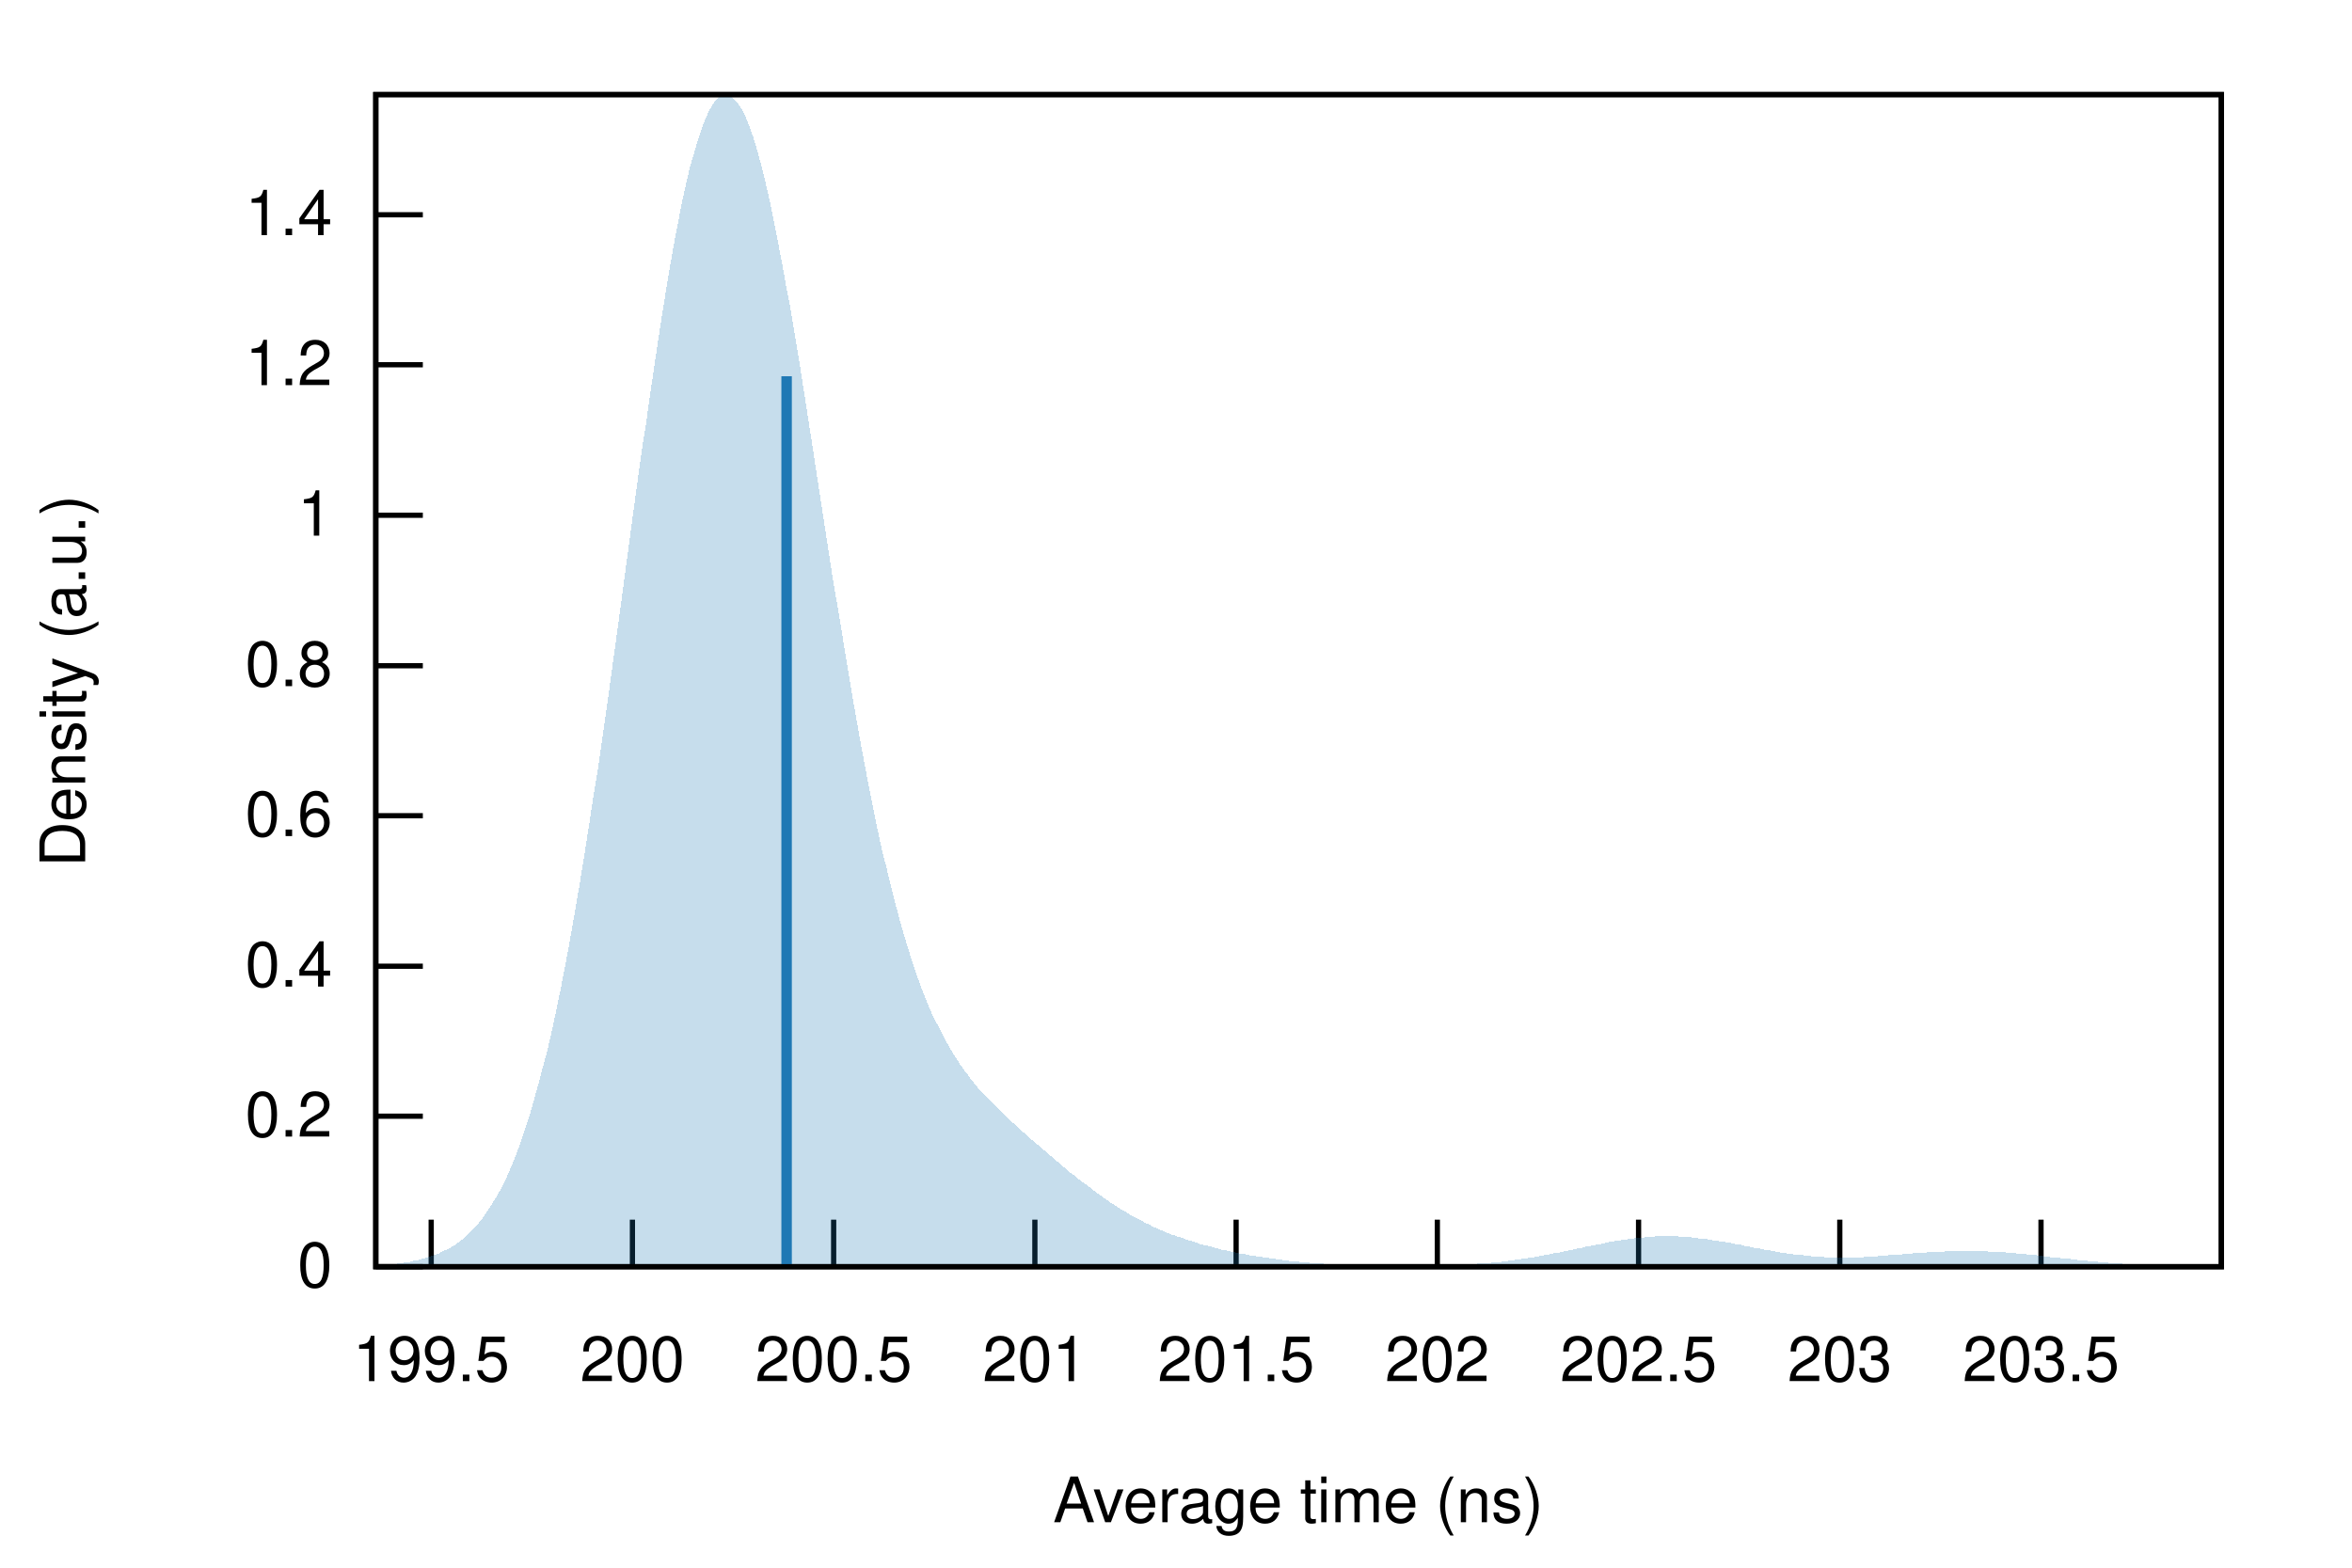
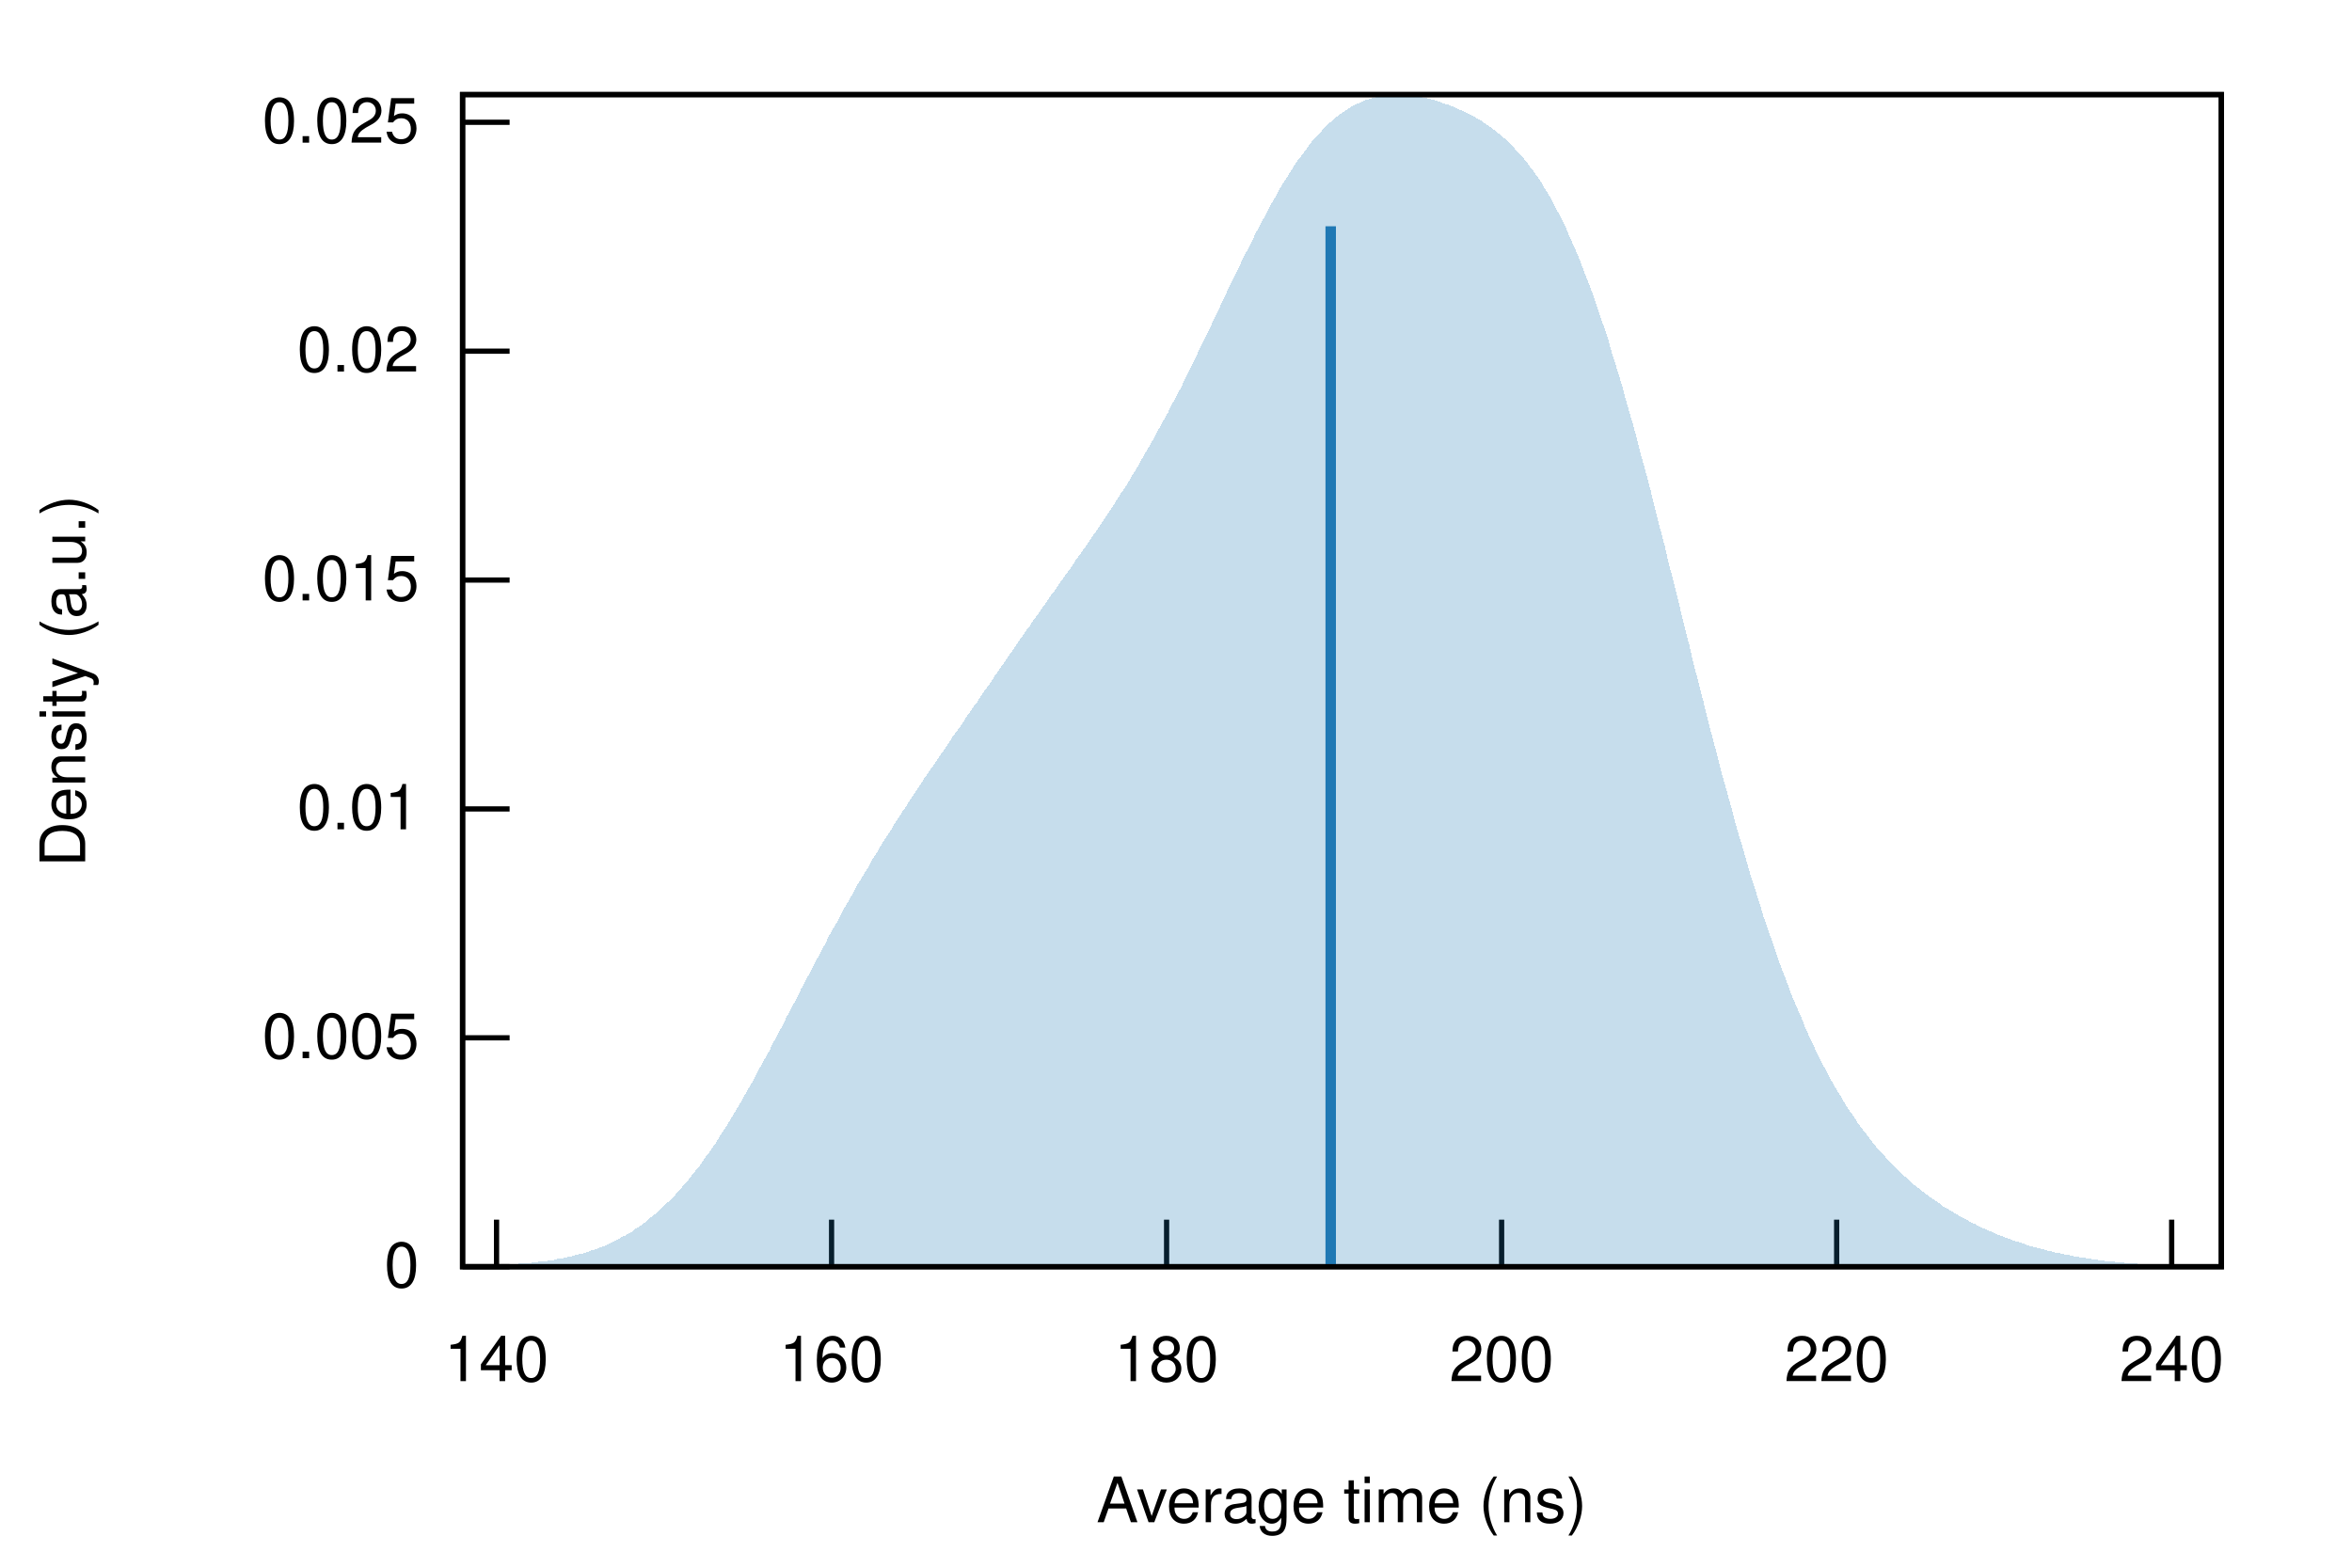
<svg xmlns="http://www.w3.org/2000/svg" xmlns:xlink="http://www.w3.org/1999/xlink" viewBox="0 0 450 300">
  <g id="gnuplot_canvas">
    <rect x="0" y="0" width="450" height="300" fill="none" />
    <defs>
      <circle id="gpDot" r="0.5" stroke-width="0.5" />
      <path id="gpPt0" stroke-width="0.222" stroke="currentColor" d="M-1,0 h2 M0,-1 v2" />
      <path id="gpPt1" stroke-width="0.222" stroke="currentColor" d="M-1,-1 L1,1 M1,-1 L-1,1" />
      <path id="gpPt2" stroke-width="0.222" stroke="currentColor" d="M-1,0 L1,0 M0,-1 L0,1 M-1,-1 L1,1 M-1,1 L1,-1" />
      <rect id="gpPt3" stroke-width="0.222" stroke="currentColor" x="-1" y="-1" width="2" height="2" />
      <rect id="gpPt4" stroke-width="0.222" stroke="currentColor" fill="currentColor" x="-1" y="-1" width="2" height="2" />
      <circle id="gpPt5" stroke-width="0.222" stroke="currentColor" cx="0" cy="0" r="1" />
      <use xlink:href="#gpPt5" id="gpPt6" fill="currentColor" stroke="none" />
      <path id="gpPt7" stroke-width="0.222" stroke="currentColor" d="M0,-1.33 L-1.33,0.67 L1.33,0.67 z" />
      <use xlink:href="#gpPt7" id="gpPt8" fill="currentColor" stroke="none" />
      <use xlink:href="#gpPt7" id="gpPt9" stroke="currentColor" transform="rotate(180)" />
      <use xlink:href="#gpPt9" id="gpPt10" fill="currentColor" stroke="none" />
      <use xlink:href="#gpPt3" id="gpPt11" stroke="currentColor" transform="rotate(45)" />
      <use xlink:href="#gpPt11" id="gpPt12" fill="currentColor" stroke="none" />
      <path id="gpPt13" stroke-width="0.222" stroke="currentColor" d="M0,1.330 L1.265,0.411 L0.782,-1.067 L-0.782,-1.076 L-1.265,0.411 z" />
      <use xlink:href="#gpPt13" id="gpPt14" fill="currentColor" stroke="none" />
      <filter id="textbox" filterUnits="objectBoundingBox" x="0" y="0" height="1" width="1">
        <feFlood flood-color="white" flood-opacity="1" result="bgnd" />
        <feComposite in="SourceGraphic" in2="bgnd" operator="atop" />
      </filter>
      <filter id="greybox" filterUnits="objectBoundingBox" x="0" y="0" height="1" width="1">
        <feFlood flood-color="lightgrey" flood-opacity="1" result="grey" />
        <feComposite in="SourceGraphic" in2="grey" operator="atop" />
      </filter>
    </defs>
    <g fill="none" color="white" stroke="currentColor" stroke-width="1.00" stroke-linecap="butt" stroke-linejoin="miter">
</g>
    <g fill="none" color="black" stroke="currentColor" stroke-width="1.00" stroke-linecap="butt" stroke-linejoin="miter">
-       <path stroke="black" d="M71.9,242.4 L80.9,242.4  " />
-       <g transform="translate(63.6,246.3)" stroke="none" fill="black" font-family="Helvetica" font-size="12.00" text-anchor="end">
+       <path stroke="black" d="M88.5,242.4 L97.5,242.4  " />
+       <g transform="translate(80.2,246.3)" stroke="none" fill="black" font-family="Helvetica" font-size="12.00" text-anchor="end">
        <text>
          <tspan font-family="Helvetica"> 0</tspan>
        </text>
      </g>
    </g>
    <g fill="none" color="black" stroke="currentColor" stroke-width="1.00" stroke-linecap="butt" stroke-linejoin="miter">
-       <path stroke="black" d="M71.9,213.6 L80.9,213.6  " />
-       <g transform="translate(63.6,217.5)" stroke="none" fill="black" font-family="Helvetica" font-size="12.00" text-anchor="end">
+       <path stroke="black" d="M88.5,198.6 L97.5,198.6  " />
+       <g transform="translate(80.2,202.5)" stroke="none" fill="black" font-family="Helvetica" font-size="12.00" text-anchor="end">
        <text>
-           <tspan font-family="Helvetica"> 0.2</tspan>
+           <tspan font-family="Helvetica"> 0.005</tspan>
        </text>
      </g>
    </g>
    <g fill="none" color="black" stroke="currentColor" stroke-width="1.00" stroke-linecap="butt" stroke-linejoin="miter">
-       <path stroke="black" d="M71.9,184.9 L80.9,184.9  " />
-       <g transform="translate(63.6,188.8)" stroke="none" fill="black" font-family="Helvetica" font-size="12.00" text-anchor="end">
+       <path stroke="black" d="M88.5,154.8 L97.5,154.8  " />
+       <g transform="translate(80.2,158.7)" stroke="none" fill="black" font-family="Helvetica" font-size="12.00" text-anchor="end">
        <text>
-           <tspan font-family="Helvetica"> 0.4</tspan>
+           <tspan font-family="Helvetica"> 0.01</tspan>
        </text>
      </g>
    </g>
    <g fill="none" color="black" stroke="currentColor" stroke-width="1.00" stroke-linecap="butt" stroke-linejoin="miter">
-       <path stroke="black" d="M71.9,156.1 L80.9,156.1  " />
-       <g transform="translate(63.6,160.0)" stroke="none" fill="black" font-family="Helvetica" font-size="12.00" text-anchor="end">
+       <path stroke="black" d="M88.5,111.0 L97.5,111.0  " />
+       <g transform="translate(80.2,114.9)" stroke="none" fill="black" font-family="Helvetica" font-size="12.00" text-anchor="end">
        <text>
-           <tspan font-family="Helvetica"> 0.6</tspan>
+           <tspan font-family="Helvetica"> 0.015</tspan>
        </text>
      </g>
    </g>
    <g fill="none" color="black" stroke="currentColor" stroke-width="1.00" stroke-linecap="butt" stroke-linejoin="miter">
-       <path stroke="black" d="M71.9,127.4 L80.9,127.4  " />
-       <g transform="translate(63.6,131.3)" stroke="none" fill="black" font-family="Helvetica" font-size="12.00" text-anchor="end">
+       <path stroke="black" d="M88.5,67.2 L97.5,67.2  " />
+       <g transform="translate(80.2,71.1)" stroke="none" fill="black" font-family="Helvetica" font-size="12.00" text-anchor="end">
        <text>
-           <tspan font-family="Helvetica"> 0.8</tspan>
+           <tspan font-family="Helvetica"> 0.02</tspan>
        </text>
      </g>
    </g>
    <g fill="none" color="black" stroke="currentColor" stroke-width="1.00" stroke-linecap="butt" stroke-linejoin="miter">
-       <path stroke="black" d="M71.9,98.6 L80.9,98.6  " />
-       <g transform="translate(63.6,102.5)" stroke="none" fill="black" font-family="Helvetica" font-size="12.00" text-anchor="end">
+       <path stroke="black" d="M88.5,23.4 L97.5,23.4  " />
+       <g transform="translate(80.2,27.3)" stroke="none" fill="black" font-family="Helvetica" font-size="12.00" text-anchor="end">
        <text>
-           <tspan font-family="Helvetica"> 1</tspan>
+           <tspan font-family="Helvetica"> 0.025</tspan>
        </text>
      </g>
    </g>
    <g fill="none" color="black" stroke="currentColor" stroke-width="1.00" stroke-linecap="butt" stroke-linejoin="miter">
-       <path stroke="black" d="M71.9,69.8 L80.9,69.8  " />
-       <g transform="translate(63.6,73.7)" stroke="none" fill="black" font-family="Helvetica" font-size="12.00" text-anchor="end">
+       <path stroke="black" d="M95.0,242.4 L95.0,233.4  " />
+       <g transform="translate(95.0,264.3)" stroke="none" fill="black" font-family="Helvetica" font-size="12.00" text-anchor="middle">
        <text>
-           <tspan font-family="Helvetica"> 1.2</tspan>
+           <tspan font-family="Helvetica"> 140</tspan>
        </text>
      </g>
    </g>
    <g fill="none" color="black" stroke="currentColor" stroke-width="1.00" stroke-linecap="butt" stroke-linejoin="miter">
-       <path stroke="black" d="M71.9,41.1 L80.9,41.1  " />
-       <g transform="translate(63.6,45.0)" stroke="none" fill="black" font-family="Helvetica" font-size="12.00" text-anchor="end">
+       <path stroke="black" d="M159.1,242.4 L159.1,233.4  " />
+       <g transform="translate(159.1,264.3)" stroke="none" fill="black" font-family="Helvetica" font-size="12.00" text-anchor="middle">
        <text>
-           <tspan font-family="Helvetica"> 1.4</tspan>
+           <tspan font-family="Helvetica"> 160</tspan>
        </text>
      </g>
    </g>
    <g fill="none" color="black" stroke="currentColor" stroke-width="1.00" stroke-linecap="butt" stroke-linejoin="miter">
-       <path stroke="black" d="M82.5,242.4 L82.5,233.4  " />
-       <g transform="translate(82.5,264.3)" stroke="none" fill="black" font-family="Helvetica" font-size="12.00" text-anchor="middle">
+       <path stroke="black" d="M223.2,242.4 L223.2,233.4  " />
+       <g transform="translate(223.2,264.3)" stroke="none" fill="black" font-family="Helvetica" font-size="12.00" text-anchor="middle">
        <text>
-           <tspan font-family="Helvetica"> 199.5</tspan>
+           <tspan font-family="Helvetica"> 180</tspan>
        </text>
      </g>
    </g>
    <g fill="none" color="black" stroke="currentColor" stroke-width="1.00" stroke-linecap="butt" stroke-linejoin="miter">
-       <path stroke="black" d="M121.0,242.4 L121.0,233.4  " />
-       <g transform="translate(121.0,264.3)" stroke="none" fill="black" font-family="Helvetica" font-size="12.00" text-anchor="middle">
+       <path stroke="black" d="M287.3,242.4 L287.3,233.4  " />
+       <g transform="translate(287.3,264.3)" stroke="none" fill="black" font-family="Helvetica" font-size="12.00" text-anchor="middle">
        <text>
          <tspan font-family="Helvetica"> 200</tspan>
        </text>
      </g>
    </g>
    <g fill="none" color="black" stroke="currentColor" stroke-width="1.00" stroke-linecap="butt" stroke-linejoin="miter">
-       <path stroke="black" d="M159.5,242.4 L159.5,233.4  " />
-       <g transform="translate(159.5,264.3)" stroke="none" fill="black" font-family="Helvetica" font-size="12.00" text-anchor="middle">
+       <path stroke="black" d="M351.4,242.4 L351.4,233.4  " />
+       <g transform="translate(351.4,264.3)" stroke="none" fill="black" font-family="Helvetica" font-size="12.00" text-anchor="middle">
        <text>
-           <tspan font-family="Helvetica"> 200.5</tspan>
+           <tspan font-family="Helvetica"> 220</tspan>
        </text>
      </g>
    </g>
    <g fill="none" color="black" stroke="currentColor" stroke-width="1.00" stroke-linecap="butt" stroke-linejoin="miter">
-       <path stroke="black" d="M198.0,242.4 L198.0,233.4  " />
-       <g transform="translate(198.0,264.3)" stroke="none" fill="black" font-family="Helvetica" font-size="12.00" text-anchor="middle">
+       <path stroke="black" d="M415.5,242.4 L415.5,233.4  " />
+       <g transform="translate(415.5,264.3)" stroke="none" fill="black" font-family="Helvetica" font-size="12.00" text-anchor="middle">
        <text>
-           <tspan font-family="Helvetica"> 201</tspan>
-         </text>
-       </g>
-     </g>
-     <g fill="none" color="black" stroke="currentColor" stroke-width="1.00" stroke-linecap="butt" stroke-linejoin="miter">
-       <path stroke="black" d="M236.5,242.4 L236.5,233.4  " />
-       <g transform="translate(236.5,264.3)" stroke="none" fill="black" font-family="Helvetica" font-size="12.00" text-anchor="middle">
-         <text>
-           <tspan font-family="Helvetica"> 201.5</tspan>
-         </text>
-       </g>
-     </g>
-     <g fill="none" color="black" stroke="currentColor" stroke-width="1.00" stroke-linecap="butt" stroke-linejoin="miter">
-       <path stroke="black" d="M275.0,242.4 L275.0,233.4  " />
-       <g transform="translate(275.0,264.3)" stroke="none" fill="black" font-family="Helvetica" font-size="12.00" text-anchor="middle">
-         <text>
-           <tspan font-family="Helvetica"> 202</tspan>
-         </text>
-       </g>
-     </g>
-     <g fill="none" color="black" stroke="currentColor" stroke-width="1.00" stroke-linecap="butt" stroke-linejoin="miter">
-       <path stroke="black" d="M313.5,242.4 L313.5,233.4  " />
-       <g transform="translate(313.5,264.3)" stroke="none" fill="black" font-family="Helvetica" font-size="12.00" text-anchor="middle">
-         <text>
-           <tspan font-family="Helvetica"> 202.5</tspan>
-         </text>
-       </g>
-     </g>
-     <g fill="none" color="black" stroke="currentColor" stroke-width="1.00" stroke-linecap="butt" stroke-linejoin="miter">
-       <path stroke="black" d="M352.0,242.4 L352.0,233.4  " />
-       <g transform="translate(352.0,264.3)" stroke="none" fill="black" font-family="Helvetica" font-size="12.00" text-anchor="middle">
-         <text>
-           <tspan font-family="Helvetica"> 203</tspan>
-         </text>
-       </g>
-     </g>
-     <g fill="none" color="black" stroke="currentColor" stroke-width="1.00" stroke-linecap="butt" stroke-linejoin="miter">
-       <path stroke="black" d="M390.5,242.4 L390.5,233.4  " />
-       <g transform="translate(390.5,264.3)" stroke="none" fill="black" font-family="Helvetica" font-size="12.00" text-anchor="middle">
-         <text>
-           <tspan font-family="Helvetica"> 203.5</tspan>
+           <tspan font-family="Helvetica"> 240</tspan>
        </text>
      </g>
    </g>
    <g fill="none" color="black" stroke="currentColor" stroke-width="1.00" stroke-linecap="butt" stroke-linejoin="miter">
</g>
    <g fill="none" color="black" stroke="currentColor" stroke-width="1.00" stroke-linecap="butt" stroke-linejoin="miter">
-       <path stroke="black" d="M71.9,18.1 L71.9,242.4 L425.0,242.4 L425.0,18.1 L71.9,18.1 Z  " />
+       <path stroke="black" d="M88.5,18.1 L88.5,242.4 L425.0,242.4 L425.0,18.1 L88.5,18.1 Z  " />
    </g>
    <g fill="none" color="black" stroke="currentColor" stroke-width="1.00" stroke-linecap="butt" stroke-linejoin="miter">
      <g transform="translate(16.3,130.3) rotate(270)" stroke="none" fill="black" font-family="Helvetica" font-size="12.00" text-anchor="middle">
        <text>
          <tspan font-family="Helvetica">Density (a.u.)</tspan>
        </text>
      </g>
    </g>
    <g fill="none" color="black" stroke="currentColor" stroke-width="1.00" stroke-linecap="butt" stroke-linejoin="miter">
-       <g transform="translate(248.4,291.3)" stroke="none" fill="black" font-family="Helvetica" font-size="12.00" text-anchor="middle">
+       <g transform="translate(256.7,291.3)" stroke="none" fill="black" font-family="Helvetica" font-size="12.00" text-anchor="middle">
        <text>
          <tspan font-family="Helvetica">Average time (ns)</tspan>
        </text>
      </g>
    </g>
    <g fill="none" color="black" stroke="currentColor" stroke-width="1.00" stroke-linecap="butt" stroke-linejoin="miter">
</g>
    <g id="gnuplot_plot_1">
      <g fill="none" color="black" stroke="currentColor" stroke-width="1.00" stroke-linecap="butt" stroke-linejoin="miter">
        <g stroke="none" shape-rendering="crispEdges">
-           <polygon fill="rgb( 31, 120, 180)" fill-opacity="0.25" points="71.9,242.1 72.6,242.1 73.3,242.1 74.0,242.0 74.7,241.9 75.4,241.9 76.1,241.8 76.9,241.7 77.6,241.6 78.3,241.5 79.0,241.3 79.7,241.2 80.4,241.0 81.1,240.8 81.8,240.6 82.5,240.4 83.2,240.1 83.9,239.9 84.6,239.5 85.3,239.2 86.1,238.8 86.8,238.4 87.5,237.9 88.2,237.4 88.9,236.8 89.6,236.1 90.3,235.5 91.0,234.7 91.7,233.9 92.4,233.0 93.1,232.0 93.8,230.9 94.5,229.8 95.3,228.5 96.0,227.2 96.7,225.8 97.4,224.2 98.1,222.6 98.8,220.8 99.5,218.9 100.2,216.9 100.9,214.7 101.6,212.5 102.3,210.0 103.0,207.5 103.7,204.8 104.5,201.9 105.2,199.0 105.9,195.8 106.6,192.5 107.3,189.1 108.0,185.5 108.7,181.8 109.4,177.9 110.1,173.9 110.8,169.8 111.5,165.5 112.2,161.1 112.9,156.6 113.6,151.9 114.4,147.2 115.1,142.3 115.8,137.4 116.5,132.4 117.2,127.3 117.9,122.2 118.6,117.1 119.3,111.9 120.0,106.7 120.7,101.5 121.4,96.3 122.1,91.2 122.8,86.1 123.6,81.1 124.3,76.1 125.0,71.3 125.7,66.6 126.4,62.0 127.1,57.6 127.8,53.3 128.5,49.2 129.2,45.3 129.9,41.7 130.6,38.2 131.3,35.0 132.0,32.0 132.8,29.3 133.5,26.9 134.2,24.8 134.9,22.9 135.6,21.3 136.3,20.1 137.0,19.1 137.7,18.5 138.4,18.1 139.1,18.1 139.8,18.4 140.5,19.0 141.2,19.8 142.0,21.0 142.7,22.5 143.4,24.2 144.1,26.2 144.8,28.5 145.5,31.1 146.2,33.8 146.9,36.8 147.6,40.0 148.3,43.5 149.0,47.1 149.7,50.8 150.4,54.7 151.2,58.8 151.9,63.0 152.6,67.2 153.3,71.6 154.0,76.1 154.7,80.6 155.4,85.1 156.1,89.7 156.8,94.3 157.5,98.8 158.2,103.4 158.9,107.9 159.6,112.4 160.4,116.9 161.1,121.2 161.8,125.5 162.5,129.8 163.2,133.9 163.9,137.9 164.6,141.8 165.3,145.6 166.0,149.3 166.7,152.9 167.4,156.4 168.1,159.7 168.8,162.9 169.6,166.0 170.3,168.9 171.0,171.7 171.7,174.4 172.4,177.0 173.1,179.4 173.8,181.7 174.5,183.9 175.2,186.0 175.9,188.0 176.6,189.9 177.3,191.6 178.0,193.3 178.7,194.9 179.5,196.3 180.2,197.7 180.9,199.1 181.6,200.3 182.3,201.5 183.0,202.6 183.7,203.7 184.4,204.7 185.1,205.6 185.8,206.6 186.5,207.4 187.2,208.3 187.9,209.1 188.7,209.8 189.4,210.6 190.1,211.3 190.8,212.0 191.5,212.7 192.2,213.4 192.9,214.1 193.6,214.7 194.3,215.3 195.0,216.0 195.7,216.6 196.4,217.2 197.1,217.9 197.9,218.5 198.6,219.1 199.3,219.7 200.0,220.3 200.7,220.9 201.4,221.5 202.1,222.1 202.8,222.7 203.5,223.3 204.2,223.9 204.9,224.5 205.6,225.0 206.3,225.6 207.1,226.2 207.8,226.7 208.5,227.2 209.2,227.8 209.9,228.3 210.6,228.8 211.3,229.3 212.0,229.8 212.7,230.3 213.4,230.7 214.1,231.2 214.8,231.6 215.5,232.0 216.3,232.5 217.0,232.9 217.7,233.2 218.4,233.6 219.1,234.0 219.8,234.3 220.5,234.7 221.2,235.0 221.9,235.3 222.6,235.6 223.3,235.9 224.0,236.2 224.7,236.4 225.5,236.7 226.2,236.9 226.9,237.2 227.6,237.4 228.3,237.6 229.0,237.8 229.7,238.1 230.4,238.3 231.1,238.4 231.8,238.6 232.5,238.8 233.2,239.0 233.9,239.2 234.7,239.3 235.4,239.5 236.1,239.6 236.8,239.8 237.5,239.9 238.2,240.0 238.9,240.2 239.6,240.3 240.3,240.4 241.0,240.5 241.7,240.6 242.4,240.7 243.1,240.8 243.9,240.9 244.6,241.0 245.3,241.1 246.0,241.2 246.7,241.3 247.4,241.4 248.1,241.4 248.8,241.5 249.5,241.6 250.2,241.6 250.9,241.7 251.6,241.7 252.3,241.8 253.0,241.8 253.8,241.9 254.5,241.9 255.2,242.0 255.9,242.0 256.6,242.0 257.3,242.1 258.0,242.1 258.7,242.1 259.4,242.2 260.1,242.2 260.8,242.2 261.5,242.2 262.2,242.2 263.0,242.2 263.7,242.3 264.4,242.3 265.1,242.3 265.8,242.3 266.5,242.3 267.2,242.3 267.9,242.3 268.6,242.3 269.3,242.3 270.0,242.3 270.7,242.3 271.4,242.3 272.2,242.3 272.9,242.2 273.6,242.2 274.3,242.2 275.0,242.2 275.7,242.2 276.4,242.2 277.1,242.1 277.8,242.1 278.5,242.1 279.2,242.0 279.9,242.0 280.6,242.0 281.4,241.9 282.1,241.9 282.8,241.8 283.5,241.8 284.2,241.7 284.9,241.7 285.6,241.6 286.3,241.5 287.0,241.5 287.7,241.4 288.4,241.3 289.1,241.2 289.8,241.1 290.6,241.0 291.3,240.9 292.0,240.8 292.7,240.7 293.4,240.6 294.1,240.5 294.8,240.3 295.5,240.2 296.2,240.1 296.9,239.9 297.6,239.8 298.3,239.7 299.0,239.5 299.8,239.4 300.5,239.2 301.2,239.1 301.9,238.9 302.6,238.8 303.3,238.6 304.0,238.5 304.7,238.3 305.4,238.2 306.1,238.1 306.8,237.9 307.5,237.8 308.2,237.6 309.0,237.5 309.7,237.4 310.4,237.3 311.1,237.2 311.8,237.1 312.5,237.0 313.2,236.9 313.9,236.8 314.6,236.8 315.3,236.7 316.0,236.7 316.7,236.6 317.4,236.6 318.2,236.6 318.9,236.6 319.6,236.6 320.3,236.6 321.0,236.6 321.7,236.7 322.4,236.7 323.1,236.7 323.8,236.8 324.5,236.9 325.2,237.0 325.9,237.1 326.6,237.1 327.3,237.3 328.1,237.4 328.8,237.5 329.5,237.6 330.2,237.7 330.9,237.8 331.6,238.0 332.3,238.1 333.0,238.2 333.7,238.4 334.4,238.5 335.1,238.7 335.8,238.8 336.5,238.9 337.3,239.1 338.0,239.2 338.7,239.3 339.4,239.4 340.1,239.6 340.8,239.7 341.5,239.8 342.2,239.9 342.9,240.0 343.6,240.1 344.3,240.2 345.0,240.2 345.7,240.3 346.5,240.4 347.2,240.4 347.9,240.5 348.6,240.5 349.3,240.6 350.0,240.6 350.7,240.6 351.4,240.6 352.1,240.6 352.8,240.6 353.5,240.6 354.2,240.6 354.9,240.6 355.7,240.6 356.4,240.6 357.1,240.5 357.8,240.5 358.5,240.4 359.2,240.4 359.9,240.3 360.6,240.3 361.3,240.2 362.0,240.2 362.7,240.1 363.4,240.1 364.1,240.0 364.9,240.0 365.6,239.9 366.3,239.8 367.0,239.8 367.7,239.7 368.4,239.7 369.1,239.6 369.8,239.6 370.5,239.5 371.2,239.5 371.9,239.5 372.6,239.4 373.3,239.4 374.1,239.4 374.8,239.4 375.5,239.4 376.2,239.4 376.9,239.4 377.6,239.4 378.3,239.4 379.0,239.4 379.7,239.4 380.4,239.5 381.1,239.5 381.8,239.5 382.5,239.6 383.3,239.6 384.0,239.7 384.7,239.7 385.4,239.8 386.1,239.9 386.8,239.9 387.5,240.0 388.2,240.1 388.9,240.2 389.6,240.2 390.3,240.3 391.0,240.4 391.7,240.5 392.4,240.6 393.2,240.6 393.9,240.7 394.6,240.8 395.3,240.9 396.0,240.9 396.7,241.0 397.4,241.1 398.1,241.2 398.8,241.2 399.5,241.3 400.2,241.4 400.9,241.4 401.6,241.5 402.4,241.6 403.1,241.6 403.8,241.7 404.5,241.7 405.2,241.8 405.9,241.8 406.6,241.9 407.3,241.9 408.0,242.0 408.7,242.0 409.4,242.0 410.1,242.1 410.8,242.1 411.6,242.1 412.3,242.1 413.0,242.2 413.7,242.2 414.4,242.2 415.1,242.2 415.8,242.2 416.5,242.3 417.2,242.3 417.9,242.3 418.6,242.3 419.3,242.3 420.0,242.3 420.8,242.3 421.5,242.3 422.2,242.3 422.9,242.4 423.6,242.4 424.3,242.4 425.0,242.4 425.0,242.4 424.3,242.4 423.6,242.4 422.9,242.4 422.2,242.4 421.5,242.4 420.8,242.4 420.0,242.4 419.3,242.4 418.6,242.4 417.9,242.4 417.2,242.4 416.5,242.4 415.8,242.4 415.1,242.4 414.4,242.4 413.7,242.4 413.0,242.4 412.3,242.4 411.6,242.4 410.8,242.4 410.1,242.4 409.4,242.4 408.7,242.4 408.0,242.4 407.3,242.4 406.6,242.4 405.9,242.4 405.2,242.4 404.5,242.4 403.8,242.4 403.1,242.4 402.4,242.4 401.6,242.4 400.9,242.4 400.2,242.4 399.5,242.4 398.8,242.4 398.1,242.4 397.4,242.4 396.7,242.4 396.0,242.4 395.3,242.4 394.6,242.4 393.9,242.4 393.2,242.4 392.4,242.4 391.7,242.4 391.0,242.4 390.3,242.4 389.6,242.4 388.9,242.4 388.2,242.4 387.5,242.4 386.8,242.4 386.1,242.4 385.4,242.4 384.7,242.4 384.0,242.4 383.3,242.4 382.5,242.4 381.8,242.4 381.1,242.4 380.4,242.4 379.7,242.4 379.0,242.4 378.3,242.4 377.6,242.4 376.9,242.4 376.2,242.4 375.5,242.4 374.8,242.4 374.1,242.4 373.3,242.4 372.6,242.4 371.9,242.4 371.2,242.4 370.5,242.4 369.8,242.4 369.1,242.4 368.4,242.4 367.7,242.4 367.0,242.4 366.3,242.4 365.6,242.4 364.9,242.4 364.1,242.4 363.4,242.4 362.7,242.4 362.0,242.4 361.3,242.4 360.6,242.4 359.9,242.4 359.2,242.4 358.5,242.4 357.8,242.4 357.1,242.4 356.4,242.4 355.7,242.4 354.9,242.4 354.2,242.4 353.5,242.4 352.8,242.4 352.1,242.4 351.4,242.4 350.7,242.4 350.0,242.4 349.3,242.4 348.6,242.4 347.9,242.4 347.2,242.4 346.5,242.4 345.7,242.4 345.0,242.4 344.3,242.4 343.6,242.4 342.9,242.4 342.2,242.4 341.5,242.4 340.8,242.4 340.1,242.4 339.4,242.4 338.7,242.4 338.0,242.4 337.3,242.4 336.5,242.4 335.8,242.4 335.1,242.4 334.4,242.4 333.7,242.4 333.0,242.4 332.3,242.4 331.6,242.4 330.9,242.4 330.2,242.4 329.5,242.4 328.8,242.4 328.1,242.4 327.3,242.4 326.6,242.4 325.9,242.4 325.2,242.4 324.5,242.4 323.8,242.4 323.1,242.4 322.4,242.4 321.7,242.4 321.0,242.4 320.3,242.4 319.6,242.4 318.9,242.4 318.2,242.4 317.4,242.4 316.7,242.4 316.0,242.4 315.3,242.4 314.6,242.4 313.9,242.4 313.2,242.4 312.5,242.4 311.8,242.4 311.1,242.4 310.4,242.4 309.7,242.4 309.0,242.4 308.2,242.4 307.5,242.4 306.8,242.4 306.1,242.4 305.4,242.4 304.7,242.4 304.0,242.4 303.3,242.4 302.6,242.4 301.9,242.4 301.2,242.4 300.5,242.4 299.8,242.4 299.0,242.4 298.3,242.4 297.6,242.4 296.9,242.4 296.2,242.4 295.5,242.4 294.8,242.4 294.1,242.4 293.4,242.4 292.7,242.4 292.0,242.4 291.3,242.4 290.6,242.4 289.8,242.4 289.1,242.4 288.4,242.4 287.7,242.4 287.0,242.4 286.3,242.4 285.6,242.4 284.9,242.4 284.2,242.4 283.5,242.4 282.8,242.4 282.1,242.4 281.4,242.4 280.6,242.4 279.9,242.4 279.2,242.4 278.5,242.4 277.8,242.4 277.1,242.4 276.4,242.4 275.7,242.4 275.0,242.4 274.3,242.4 273.6,242.4 272.9,242.4 272.2,242.4 271.4,242.4 270.7,242.4 270.0,242.4 269.3,242.4 268.6,242.4 267.9,242.4 267.2,242.4 266.5,242.4 265.8,242.4 265.1,242.4 264.4,242.4 263.7,242.4 263.0,242.4 262.2,242.4 261.5,242.4 260.8,242.4 260.1,242.4 259.4,242.4 258.7,242.4 258.0,242.4 257.3,242.4 256.6,242.4 255.9,242.4 255.2,242.4 254.5,242.4 253.8,242.4 253.0,242.4 252.3,242.4 251.6,242.4 250.9,242.4 250.2,242.4 249.5,242.4 248.8,242.4 248.1,242.4 247.4,242.4 246.7,242.4 246.0,242.4 245.3,242.4 244.6,242.4 243.9,242.4 243.1,242.4 242.4,242.4 241.7,242.4 241.0,242.4 240.3,242.4 239.6,242.4 238.9,242.4 238.2,242.4 237.5,242.4 236.8,242.4 236.1,242.4 235.4,242.4 234.7,242.4 233.9,242.4 233.2,242.4 232.5,242.4 231.8,242.4 231.1,242.4 230.4,242.4 229.7,242.4 229.0,242.4 228.3,242.4 227.6,242.4 226.9,242.4 226.2,242.4 225.5,242.4 224.7,242.4 224.0,242.4 223.3,242.4 222.6,242.4 221.9,242.4 221.2,242.4 220.5,242.4 219.8,242.4 219.1,242.4 218.4,242.4 217.7,242.4 217.0,242.4 216.3,242.4 215.5,242.4 214.8,242.4 214.1,242.4 213.4,242.4 212.7,242.4 212.0,242.4 211.3,242.4 210.6,242.4 209.9,242.4 209.2,242.4 208.5,242.4 207.8,242.4 207.1,242.4 206.3,242.4 205.6,242.4 204.9,242.4 204.2,242.4 203.5,242.4 202.8,242.4 202.1,242.4 201.4,242.4 200.7,242.4 200.0,242.4 199.3,242.4 198.6,242.4 197.9,242.4 197.1,242.4 196.4,242.4 195.7,242.4 195.0,242.4 194.3,242.4 193.6,242.4 192.9,242.4 192.2,242.4 191.5,242.4 190.8,242.4 190.1,242.4 189.4,242.4 188.7,242.4 187.9,242.4 187.2,242.4 186.5,242.4 185.8,242.4 185.1,242.4 184.4,242.4 183.7,242.4 183.0,242.4 182.3,242.4 181.6,242.4 180.9,242.4 180.2,242.4 179.5,242.4 178.7,242.4 178.0,242.4 177.3,242.4 176.6,242.4 175.9,242.4 175.2,242.4 174.5,242.4 173.8,242.4 173.1,242.4 172.4,242.4 171.7,242.4 171.0,242.4 170.3,242.4 169.6,242.4 168.8,242.4 168.1,242.4 167.4,242.4 166.7,242.4 166.0,242.4 165.3,242.4 164.6,242.4 163.9,242.4 163.2,242.4 162.5,242.4 161.8,242.4 161.1,242.4 160.4,242.4 159.6,242.4 158.9,242.4 158.2,242.4 157.5,242.4 156.8,242.4 156.1,242.4 155.4,242.4 154.7,242.4 154.0,242.4 153.3,242.4 152.6,242.4 151.9,242.4 151.2,242.4 150.4,242.4 149.7,242.4 149.0,242.4 148.3,242.4 147.6,242.4 146.9,242.4 146.2,242.4 145.5,242.4 144.8,242.4 144.1,242.4 143.4,242.4 142.7,242.4 142.0,242.4 141.2,242.4 140.5,242.4 139.8,242.4 139.1,242.4 138.4,242.4 137.7,242.4 137.0,242.4 136.3,242.4 135.6,242.4 134.9,242.4 134.2,242.4 133.5,242.4 132.8,242.4 132.0,242.4 131.3,242.4 130.6,242.4 129.9,242.4 129.2,242.4 128.5,242.4 127.8,242.4 127.1,242.4 126.4,242.4 125.7,242.4 125.0,242.4 124.3,242.4 123.6,242.4 122.8,242.4 122.1,242.4 121.4,242.4 120.7,242.4 120.0,242.4 119.3,242.4 118.6,242.4 117.9,242.4 117.2,242.4 116.5,242.4 115.8,242.4 115.1,242.4 114.4,242.4 113.6,242.4 112.9,242.4 112.2,242.4 111.5,242.4 110.8,242.4 110.1,242.4 109.4,242.4 108.7,242.4 108.0,242.4 107.3,242.4 106.6,242.4 105.9,242.4 105.2,242.4 104.5,242.4 103.7,242.4 103.0,242.4 102.3,242.4 101.6,242.4 100.9,242.4 100.2,242.4 99.5,242.4 98.8,242.4 98.1,242.4 97.4,242.4 96.7,242.4 96.0,242.4 95.3,242.4 94.5,242.4 93.8,242.4 93.1,242.4 92.4,242.4 91.7,242.4 91.0,242.4 90.3,242.4 89.6,242.4 88.9,242.4 88.2,242.4 87.5,242.4 86.8,242.4 86.1,242.4 85.3,242.4 84.6,242.4 83.9,242.4 83.2,242.4 82.5,242.4 81.8,242.4 81.1,242.4 80.4,242.4 79.7,242.4 79.0,242.4 78.3,242.4 77.6,242.4 76.9,242.4 76.1,242.4 75.4,242.4 74.7,242.4 74.0,242.4 73.3,242.4 72.6,242.4 71.9,242.4 " />
+           <polygon fill="rgb( 31, 120, 180)" fill-opacity="0.25" points="88.5,242.3 89.2,242.3 89.8,242.3 90.5,242.2 91.2,242.2 91.9,242.2 92.5,242.2 93.2,242.2 93.9,242.1 94.6,242.1 95.2,242.1 95.9,242.1 96.6,242.0 97.3,242.0 97.9,241.9 98.6,241.9 99.3,241.8 100.0,241.8 100.6,241.7 101.3,241.7 102.0,241.6 102.7,241.5 103.3,241.4 104.0,241.4 104.7,241.3 105.4,241.2 106.0,241.1 106.7,240.9 107.4,240.8 108.1,240.7 108.7,240.5 109.4,240.4 110.1,240.2 110.8,240.0 111.4,239.9 112.1,239.7 112.8,239.4 113.5,239.2 114.1,239.0 114.8,238.7 115.5,238.5 116.1,238.2 116.8,237.9 117.5,237.5 118.2,237.2 118.8,236.8 119.5,236.5 120.2,236.1 120.9,235.7 121.5,235.2 122.2,234.8 122.9,234.3 123.6,233.8 124.2,233.2 124.9,232.7 125.6,232.1 126.3,231.5 126.9,230.9 127.6,230.2 128.3,229.6 129.0,228.9 129.6,228.1 130.3,227.4 131.0,226.6 131.7,225.8 132.3,225.0 133.0,224.1 133.7,223.3 134.4,222.3 135.0,221.4 135.7,220.5 136.4,219.5 137.1,218.5 137.7,217.4 138.4,216.4 139.1,215.3 139.8,214.2 140.4,213.1 141.1,212.0 141.8,210.8 142.4,209.7 143.1,208.5 143.8,207.3 144.5,206.1 145.1,204.8 145.8,203.6 146.5,202.3 147.2,201.1 147.8,199.8 148.5,198.5 149.2,197.2 149.9,195.9 150.5,194.6 151.2,193.3 151.9,192.0 152.6,190.7 153.2,189.4 153.9,188.1 154.6,186.8 155.3,185.5 155.9,184.2 156.6,183.0 157.3,181.7 158.0,180.4 158.6,179.1 159.3,177.9 160.0,176.7 160.7,175.4 161.3,174.2 162.0,173.0 162.7,171.8 163.4,170.6 164.0,169.4 164.7,168.3 165.4,167.1 166.1,166.0 166.7,164.8 167.4,163.7 168.1,162.6 168.7,161.5 169.4,160.4 170.1,159.4 170.8,158.3 171.4,157.2 172.1,156.2 172.8,155.1 173.5,154.1 174.1,153.1 174.8,152.1 175.5,151.0 176.2,150.0 176.8,149.0 177.5,148.0 178.2,147.0 178.9,146.0 179.5,145.1 180.2,144.1 180.9,143.1 181.6,142.1 182.2,141.1 182.9,140.1 183.6,139.2 184.3,138.2 184.9,137.2 185.6,136.2 186.3,135.2 187.0,134.3 187.6,133.3 188.3,132.3 189.0,131.3 189.7,130.4 190.3,129.4 191.0,128.4 191.7,127.4 192.3,126.5 193.0,125.5 193.7,124.5 194.4,123.5 195.0,122.6 195.7,121.6 196.4,120.6 197.1,119.7 197.7,118.7 198.4,117.8 199.1,116.8 199.8,115.8 200.4,114.9 201.1,113.9 201.8,113.0 202.5,112.0 203.1,111.1 203.8,110.1 204.5,109.2 205.2,108.2 205.8,107.2 206.5,106.3 207.2,105.3 207.9,104.3 208.5,103.4 209.2,102.4 209.9,101.4 210.6,100.4 211.2,99.4 211.9,98.4 212.6,97.4 213.3,96.3 213.9,95.3 214.6,94.2 215.3,93.2 216.0,92.1 216.6,91.0 217.3,89.9 218.0,88.7 218.6,87.6 219.3,86.4 220.0,85.2 220.7,84.0 221.3,82.8 222.0,81.6 222.7,80.3 223.4,79.1 224.0,77.8 224.7,76.5 225.4,75.2 226.1,73.9 226.7,72.5 227.4,71.2 228.1,69.8 228.8,68.4 229.4,67.0 230.1,65.6 230.8,64.2 231.5,62.8 232.1,61.4 232.8,60.0 233.5,58.5 234.2,57.1 234.8,55.7 235.5,54.3 236.2,52.9 236.9,51.5 237.5,50.1 238.2,48.7 238.9,47.4 239.6,46.0 240.2,44.7 240.9,43.4 241.6,42.1 242.3,40.8 242.9,39.6 243.6,38.4 244.3,37.2 244.9,36.0 245.6,34.9 246.3,33.8 247.0,32.7 247.6,31.7 248.3,30.7 249.0,29.8 249.7,28.9 250.3,28.0 251.0,27.1 251.7,26.3 252.4,25.6 253.0,24.9 253.7,24.2 254.4,23.5 255.1,22.9 255.7,22.4 256.4,21.8 257.1,21.4 257.8,20.9 258.4,20.5 259.1,20.1 259.8,19.8 260.5,19.5 261.1,19.2 261.8,19.0 262.5,18.8 263.2,18.6 263.8,18.4 264.5,18.3 265.2,18.2 265.9,18.2 266.5,18.1 267.2,18.1 267.9,18.1 268.6,18.1 269.2,18.2 269.9,18.3 270.6,18.3 271.2,18.5 271.9,18.6 272.6,18.7 273.3,18.9 273.9,19.0 274.6,19.2 275.3,19.4 276.0,19.7 276.6,19.9 277.3,20.1 278.0,20.4 278.7,20.7 279.3,21.0 280.0,21.3 280.7,21.6 281.4,22.0 282.0,22.3 282.7,22.7 283.4,23.1 284.1,23.6 284.7,24.0 285.4,24.5 286.1,25.0 286.8,25.6 287.4,26.1 288.1,26.7 288.8,27.4 289.5,28.1 290.1,28.8 290.8,29.5 291.5,30.3 292.2,31.1 292.8,32.0 293.5,32.9 294.2,33.9 294.9,34.9 295.5,36.0 296.2,37.1 296.9,38.3 297.5,39.6 298.2,40.8 298.9,42.2 299.6,43.6 300.2,45.1 300.9,46.6 301.6,48.2 302.3,49.8 302.9,51.5 303.6,53.3 304.3,55.1 305.0,57.0 305.6,58.9 306.3,60.9 307.0,62.9 307.7,65.0 308.3,67.2 309.0,69.4 309.7,71.7 310.4,74.0 311.0,76.3 311.7,78.7 312.4,81.1 313.1,83.6 313.7,86.1 314.4,88.6 315.1,91.2 315.8,93.8 316.4,96.4 317.1,99.1 317.8,101.8 318.5,104.4 319.1,107.1 319.8,109.8 320.5,112.6 321.2,115.3 321.8,118.0 322.5,120.7 323.2,123.4 323.8,126.1 324.5,128.8 325.2,131.5 325.9,134.2 326.5,136.8 327.2,139.5 327.9,142.1 328.6,144.7 329.2,147.2 329.9,149.7 330.6,152.2 331.3,154.7 331.9,157.1 332.6,159.5 333.3,161.8 334.0,164.2 334.6,166.4 335.3,168.7 336.0,170.8 336.7,173.0 337.3,175.1 338.0,177.1 338.7,179.1 339.4,181.1 340.0,183.0 340.7,184.9 341.4,186.7 342.1,188.5 342.7,190.2 343.4,191.9 344.1,193.5 344.8,195.1 345.4,196.7 346.1,198.2 346.8,199.6 347.4,201.1 348.1,202.4 348.8,203.8 349.5,205.1 350.1,206.3 350.8,207.5 351.5,208.7 352.2,209.8 352.8,210.9 353.5,212.0 354.2,213.0 354.9,214.0 355.5,215.0 356.2,215.9 356.9,216.8 357.6,217.7 358.2,218.5 358.9,219.4 359.6,220.1 360.3,220.9 360.9,221.6 361.6,222.4 362.3,223.1 363.0,223.7 363.6,224.4 364.3,225.0 365.0,225.6 365.7,226.2 366.3,226.8 367.0,227.3 367.7,227.9 368.4,228.4 369.0,228.9 369.7,229.4 370.4,229.8 371.1,230.3 371.7,230.8 372.4,231.2 373.1,231.6 373.7,232.0 374.4,232.4 375.1,232.8 375.8,233.2 376.4,233.5 377.1,233.9 377.8,234.2 378.5,234.6 379.1,234.9 379.8,235.2 380.5,235.5 381.2,235.8 381.8,236.1 382.5,236.4 383.2,236.6 383.9,236.9 384.5,237.1 385.2,237.4 385.9,237.6 386.6,237.8 387.2,238.0 387.9,238.3 388.6,238.5 389.3,238.7 389.9,238.8 390.6,239.0 391.3,239.2 392.0,239.4 392.6,239.5 393.3,239.7 394.0,239.8 394.7,240.0 395.3,240.1 396.0,240.2 396.7,240.4 397.4,240.5 398.0,240.6 398.7,240.7 399.4,240.8 400.0,240.9 400.7,241.0 401.4,241.1 402.1,241.2 402.7,241.3 403.4,241.3 404.1,241.4 404.8,241.5 405.4,241.5 406.1,241.6 406.8,241.7 407.5,241.7 408.1,241.8 408.8,241.8 409.5,241.9 410.2,241.9 410.8,241.9 411.5,242.0 412.2,242.0 412.9,242.0 413.5,242.1 414.2,242.1 414.9,242.1 415.6,242.1 416.2,242.2 416.9,242.2 417.6,242.2 418.3,242.2 418.9,242.2 419.6,242.2 420.3,242.3 421.0,242.3 421.6,242.3 422.3,242.3 423.0,242.3 423.7,242.3 424.3,242.3 425.0,242.3 425.0,242.4 424.3,242.4 423.7,242.4 423.0,242.4 422.3,242.4 421.6,242.4 421.0,242.4 420.3,242.4 419.6,242.4 418.9,242.4 418.3,242.4 417.6,242.4 416.9,242.4 416.2,242.4 415.6,242.4 414.9,242.4 414.2,242.4 413.5,242.4 412.9,242.4 412.2,242.4 411.5,242.4 410.8,242.4 410.2,242.4 409.5,242.4 408.8,242.4 408.1,242.4 407.5,242.4 406.8,242.4 406.1,242.4 405.4,242.4 404.8,242.4 404.1,242.4 403.4,242.4 402.7,242.4 402.1,242.4 401.4,242.4 400.7,242.4 400.0,242.4 399.4,242.4 398.7,242.4 398.0,242.4 397.4,242.4 396.7,242.4 396.0,242.4 395.3,242.4 394.7,242.4 394.0,242.4 393.3,242.4 392.6,242.4 392.0,242.4 391.3,242.4 390.6,242.4 389.9,242.4 389.3,242.4 388.6,242.4 387.9,242.4 387.2,242.4 386.6,242.4 385.9,242.4 385.2,242.4 384.5,242.4 383.9,242.4 383.2,242.4 382.5,242.4 381.8,242.4 381.2,242.4 380.5,242.4 379.8,242.4 379.1,242.4 378.5,242.4 377.8,242.4 377.1,242.4 376.4,242.4 375.8,242.4 375.1,242.4 374.4,242.4 373.7,242.4 373.1,242.4 372.4,242.4 371.7,242.4 371.1,242.4 370.4,242.4 369.7,242.4 369.0,242.4 368.4,242.4 367.7,242.4 367.0,242.4 366.3,242.4 365.7,242.4 365.0,242.4 364.3,242.4 363.6,242.4 363.0,242.4 362.3,242.4 361.6,242.4 360.9,242.4 360.3,242.4 359.6,242.4 358.9,242.4 358.2,242.4 357.6,242.4 356.9,242.4 356.2,242.4 355.5,242.4 354.9,242.4 354.2,242.4 353.5,242.4 352.8,242.4 352.2,242.4 351.5,242.4 350.8,242.4 350.1,242.4 349.5,242.4 348.8,242.4 348.1,242.4 347.4,242.4 346.8,242.4 346.1,242.4 345.4,242.4 344.8,242.4 344.1,242.4 343.4,242.4 342.7,242.4 342.1,242.4 341.4,242.4 340.7,242.4 340.0,242.4 339.4,242.4 338.7,242.4 338.0,242.4 337.3,242.4 336.7,242.4 336.0,242.4 335.3,242.4 334.6,242.4 334.0,242.4 333.3,242.4 332.6,242.4 331.9,242.4 331.3,242.4 330.6,242.4 329.9,242.4 329.2,242.4 328.6,242.4 327.9,242.4 327.2,242.4 326.5,242.4 325.9,242.4 325.2,242.4 324.5,242.4 323.8,242.4 323.2,242.4 322.5,242.4 321.8,242.4 321.2,242.4 320.5,242.4 319.8,242.4 319.1,242.4 318.5,242.4 317.8,242.4 317.1,242.4 316.4,242.4 315.8,242.4 315.1,242.4 314.4,242.4 313.7,242.4 313.1,242.4 312.4,242.4 311.7,242.4 311.0,242.4 310.4,242.4 309.7,242.4 309.0,242.4 308.3,242.4 307.7,242.4 307.0,242.4 306.3,242.4 305.6,242.4 305.0,242.4 304.3,242.4 303.6,242.4 302.9,242.4 302.3,242.4 301.6,242.4 300.9,242.4 300.2,242.4 299.6,242.4 298.9,242.4 298.2,242.4 297.5,242.4 296.9,242.4 296.2,242.4 295.5,242.4 294.9,242.4 294.2,242.4 293.5,242.4 292.8,242.4 292.2,242.4 291.5,242.4 290.8,242.4 290.1,242.4 289.5,242.4 288.8,242.4 288.1,242.4 287.4,242.4 286.8,242.4 286.1,242.4 285.4,242.4 284.7,242.4 284.1,242.4 283.4,242.4 282.7,242.4 282.0,242.4 281.4,242.4 280.7,242.4 280.0,242.4 279.3,242.4 278.7,242.4 278.0,242.4 277.3,242.4 276.6,242.4 276.0,242.4 275.3,242.4 274.6,242.4 273.9,242.4 273.3,242.4 272.6,242.4 271.9,242.4 271.2,242.4 270.6,242.4 269.9,242.4 269.2,242.4 268.6,242.4 267.9,242.4 267.2,242.4 266.5,242.4 265.9,242.4 265.2,242.4 264.5,242.4 263.8,242.4 263.2,242.4 262.5,242.4 261.8,242.4 261.1,242.4 260.5,242.4 259.8,242.4 259.1,242.4 258.4,242.4 257.8,242.4 257.1,242.4 256.4,242.4 255.7,242.4 255.1,242.4 254.4,242.4 253.7,242.4 253.0,242.4 252.4,242.4 251.7,242.4 251.0,242.4 250.3,242.4 249.7,242.4 249.0,242.4 248.3,242.4 247.6,242.4 247.0,242.4 246.3,242.4 245.6,242.4 244.9,242.4 244.3,242.4 243.6,242.4 242.9,242.4 242.3,242.4 241.6,242.4 240.9,242.4 240.2,242.4 239.6,242.4 238.9,242.4 238.2,242.4 237.5,242.4 236.9,242.4 236.2,242.4 235.5,242.4 234.8,242.4 234.2,242.4 233.5,242.4 232.8,242.4 232.1,242.4 231.5,242.4 230.8,242.4 230.1,242.4 229.4,242.4 228.8,242.4 228.1,242.4 227.4,242.4 226.7,242.4 226.1,242.4 225.4,242.4 224.7,242.4 224.0,242.4 223.4,242.4 222.7,242.4 222.0,242.4 221.3,242.4 220.7,242.4 220.0,242.4 219.3,242.4 218.6,242.4 218.0,242.4 217.3,242.4 216.6,242.4 216.0,242.4 215.3,242.4 214.6,242.4 213.9,242.4 213.3,242.4 212.6,242.4 211.9,242.4 211.2,242.4 210.6,242.4 209.9,242.4 209.2,242.4 208.5,242.4 207.9,242.4 207.2,242.4 206.5,242.4 205.8,242.4 205.2,242.4 204.5,242.4 203.8,242.4 203.1,242.4 202.5,242.4 201.8,242.4 201.1,242.4 200.4,242.4 199.8,242.4 199.1,242.4 198.4,242.4 197.7,242.4 197.1,242.4 196.4,242.4 195.7,242.4 195.0,242.4 194.4,242.4 193.7,242.4 193.0,242.4 192.3,242.4 191.7,242.4 191.0,242.4 190.3,242.4 189.7,242.4 189.0,242.4 188.3,242.4 187.6,242.4 187.0,242.4 186.3,242.4 185.6,242.4 184.9,242.4 184.3,242.4 183.6,242.4 182.9,242.4 182.2,242.4 181.6,242.4 180.9,242.4 180.2,242.4 179.5,242.4 178.9,242.4 178.2,242.4 177.5,242.4 176.8,242.4 176.2,242.4 175.5,242.4 174.8,242.4 174.1,242.4 173.5,242.4 172.8,242.4 172.1,242.4 171.4,242.4 170.8,242.4 170.1,242.4 169.4,242.4 168.7,242.4 168.1,242.4 167.4,242.4 166.7,242.4 166.1,242.4 165.4,242.4 164.7,242.4 164.0,242.4 163.4,242.4 162.7,242.4 162.0,242.4 161.3,242.4 160.7,242.4 160.0,242.4 159.3,242.4 158.6,242.4 158.0,242.4 157.3,242.4 156.6,242.4 155.9,242.4 155.3,242.4 154.6,242.4 153.9,242.4 153.2,242.4 152.6,242.4 151.9,242.4 151.2,242.4 150.5,242.4 149.9,242.4 149.2,242.4 148.5,242.4 147.8,242.4 147.2,242.4 146.5,242.4 145.8,242.4 145.1,242.4 144.5,242.4 143.8,242.4 143.1,242.4 142.4,242.4 141.8,242.4 141.1,242.4 140.4,242.4 139.8,242.4 139.1,242.4 138.4,242.4 137.7,242.4 137.1,242.4 136.4,242.4 135.7,242.4 135.0,242.4 134.4,242.4 133.7,242.4 133.0,242.4 132.3,242.4 131.7,242.4 131.0,242.4 130.3,242.4 129.6,242.4 129.0,242.4 128.3,242.4 127.6,242.4 126.9,242.4 126.3,242.4 125.6,242.4 124.9,242.4 124.2,242.4 123.6,242.4 122.9,242.4 122.2,242.4 121.5,242.4 120.9,242.4 120.2,242.4 119.5,242.4 118.8,242.4 118.2,242.4 117.5,242.4 116.8,242.4 116.1,242.4 115.5,242.4 114.8,242.4 114.1,242.4 113.5,242.4 112.8,242.4 112.1,242.4 111.4,242.4 110.8,242.4 110.1,242.4 109.4,242.4 108.7,242.4 108.1,242.4 107.4,242.4 106.7,242.4 106.0,242.4 105.4,242.4 104.7,242.4 104.0,242.4 103.3,242.4 102.7,242.4 102.0,242.4 101.3,242.4 100.6,242.4 100.0,242.4 99.3,242.4 98.6,242.4 97.9,242.4 97.3,242.4 96.6,242.4 95.9,242.4 95.2,242.4 94.6,242.4 93.9,242.4 93.2,242.4 92.5,242.4 91.9,242.4 91.2,242.4 90.5,242.4 89.8,242.4 89.2,242.4 88.5,242.4 " />
        </g>
      </g>
    </g>
    <g id="gnuplot_plot_2">
      <g fill="none" color="white" stroke="rgb( 31, 120, 180)" stroke-width="2.00" stroke-linecap="butt" stroke-linejoin="miter">
</g>
      <g fill="none" color="black" stroke="currentColor" stroke-width="2.00" stroke-linecap="butt" stroke-linejoin="miter">
-         <path stroke="rgb( 31, 120, 180)" d="M150.5,242.4 L150.5,72.0  " />
+         <path stroke="rgb( 31, 120, 180)" d="M254.6,242.4 L254.6,43.3  " />
      </g>
    </g>
    <g fill="none" color="black" stroke="currentColor" stroke-width="2.00" stroke-linecap="butt" stroke-linejoin="miter">
</g>
    <g fill="none" color="black" stroke="black" stroke-width="1.00" stroke-linecap="butt" stroke-linejoin="miter">
</g>
    <g fill="none" color="black" stroke="currentColor" stroke-width="1.00" stroke-linecap="butt" stroke-linejoin="miter">
-       <path stroke="black" d="M71.9,18.1 L71.9,242.4 L425.0,242.4 L425.0,18.1 L71.9,18.1 Z  " />
+       <path stroke="black" d="M88.5,18.1 L88.5,242.4 L425.0,242.4 L425.0,18.1 L88.5,18.1 Z  " />
    </g>
    <g fill="none" color="black" stroke="currentColor" stroke-width="1.00" stroke-linecap="butt" stroke-linejoin="miter">
</g>
  </g>
</svg>
